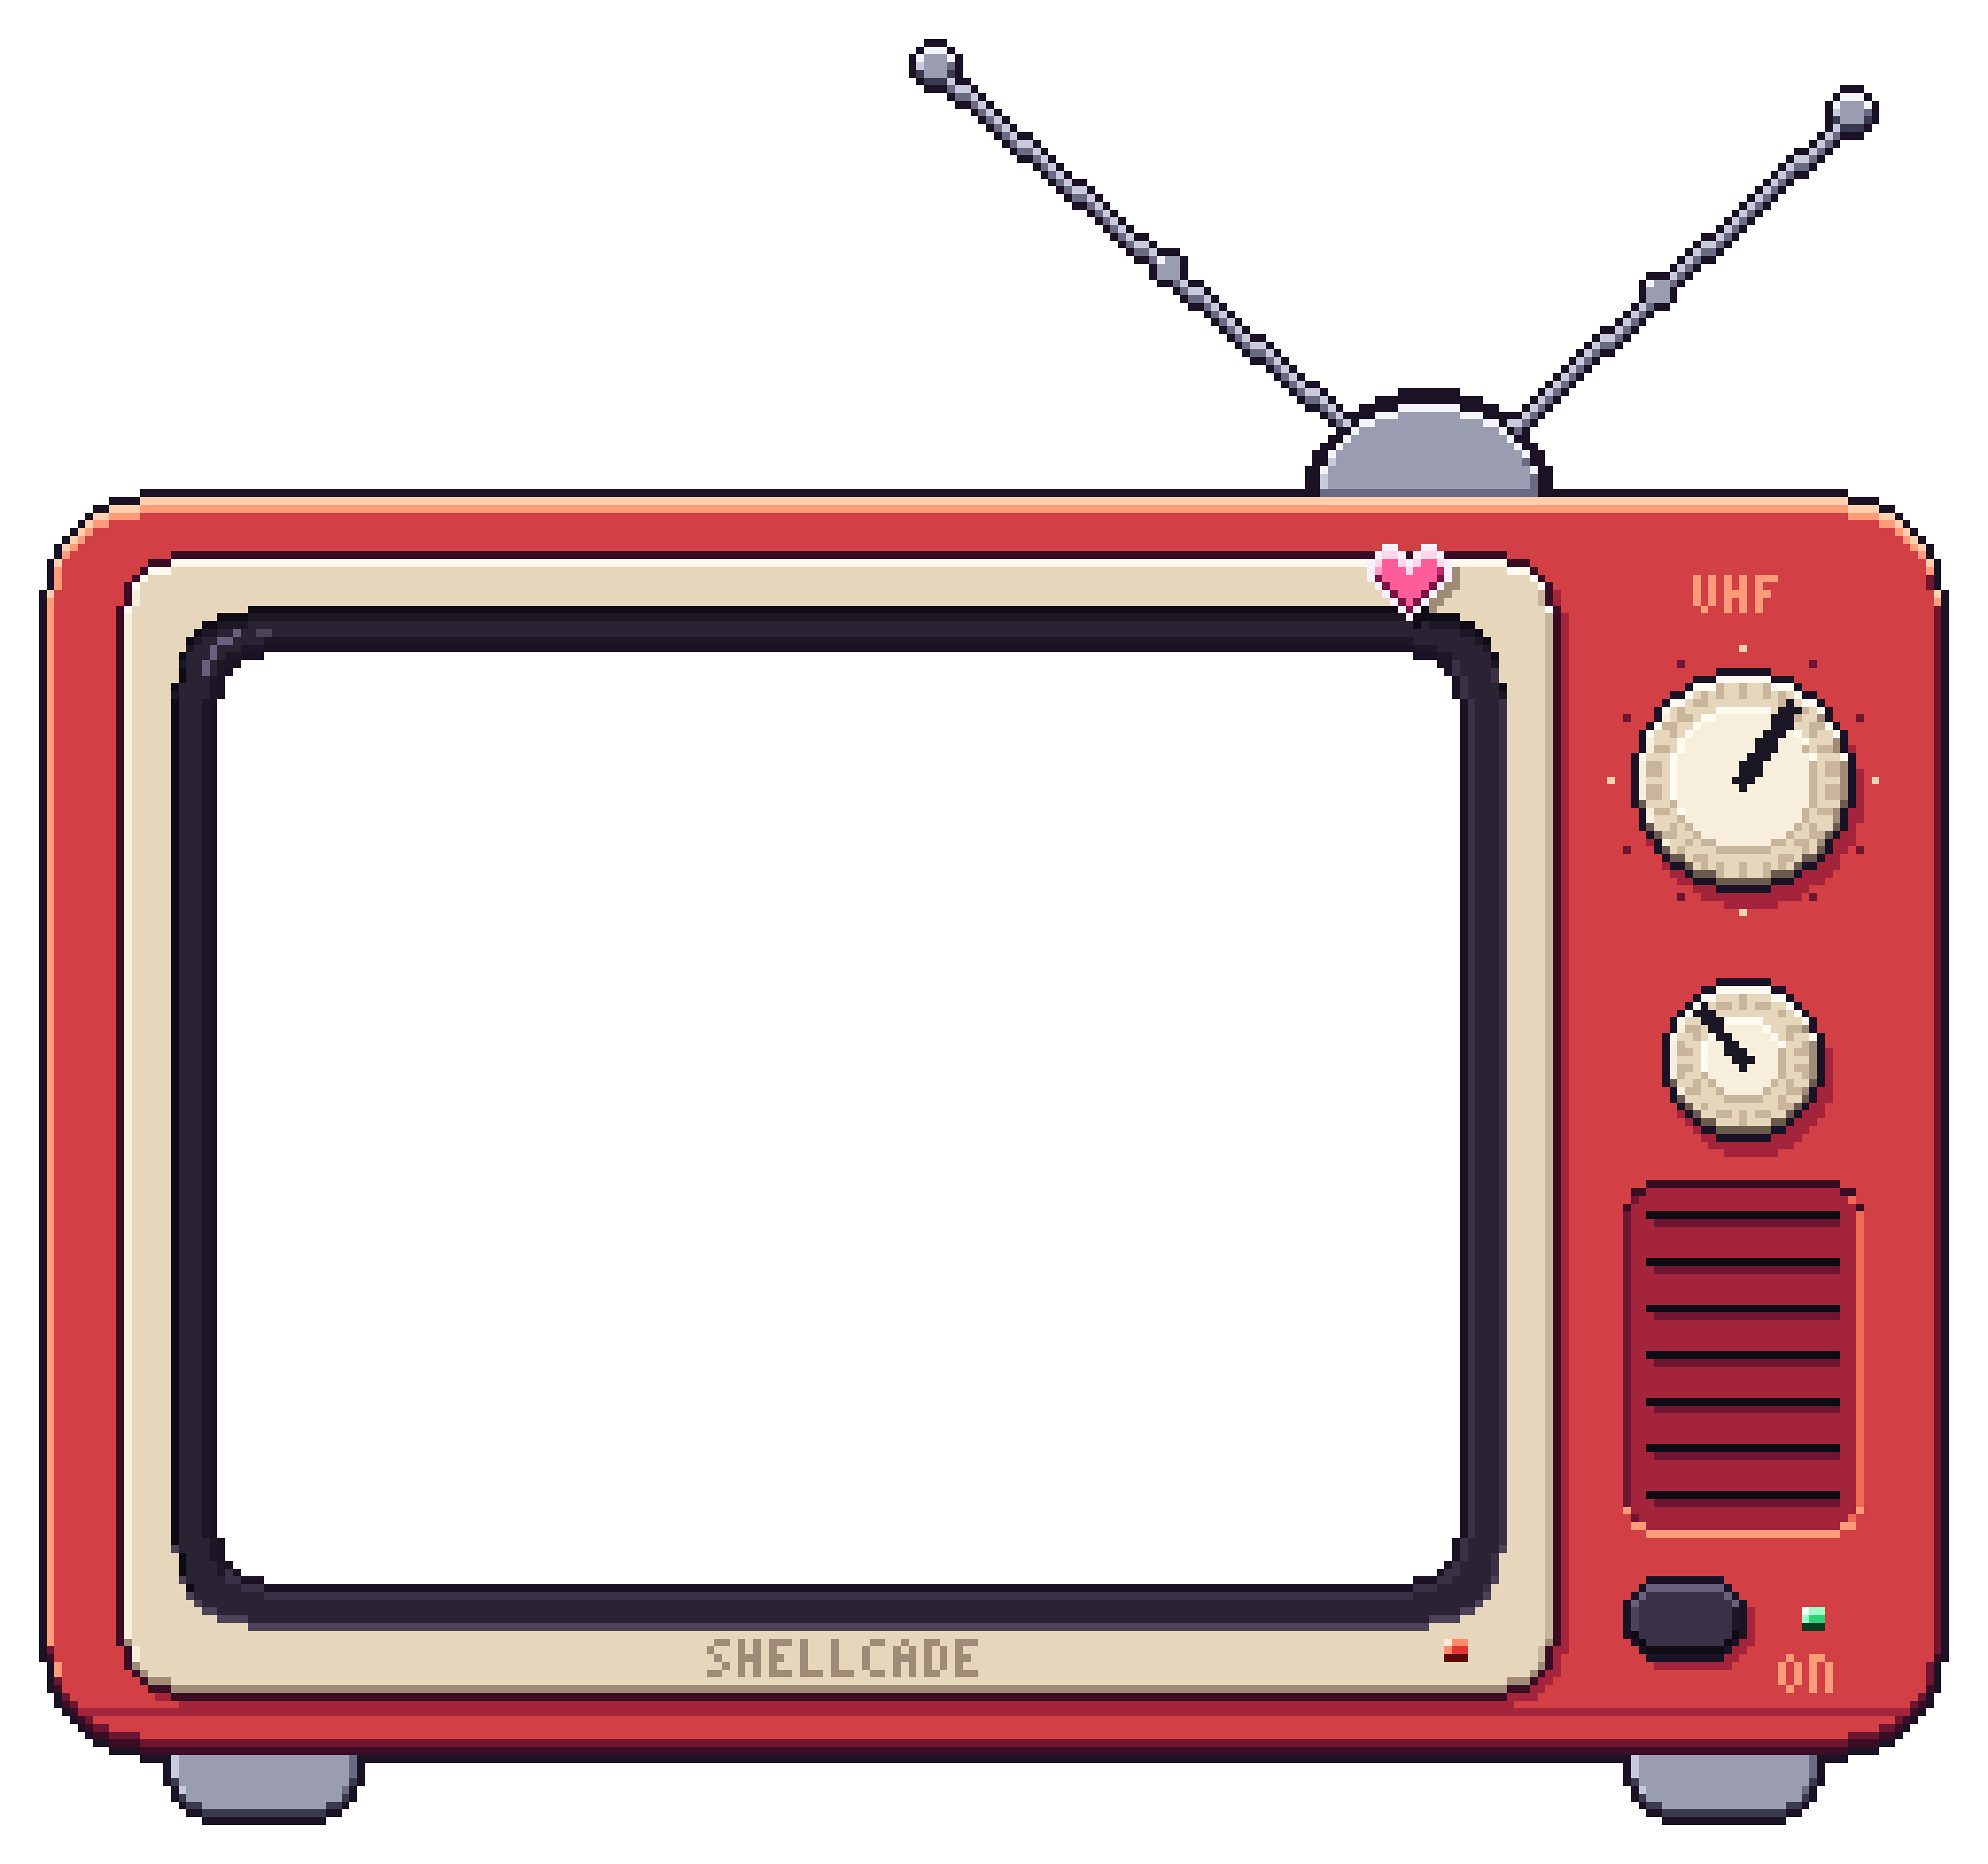
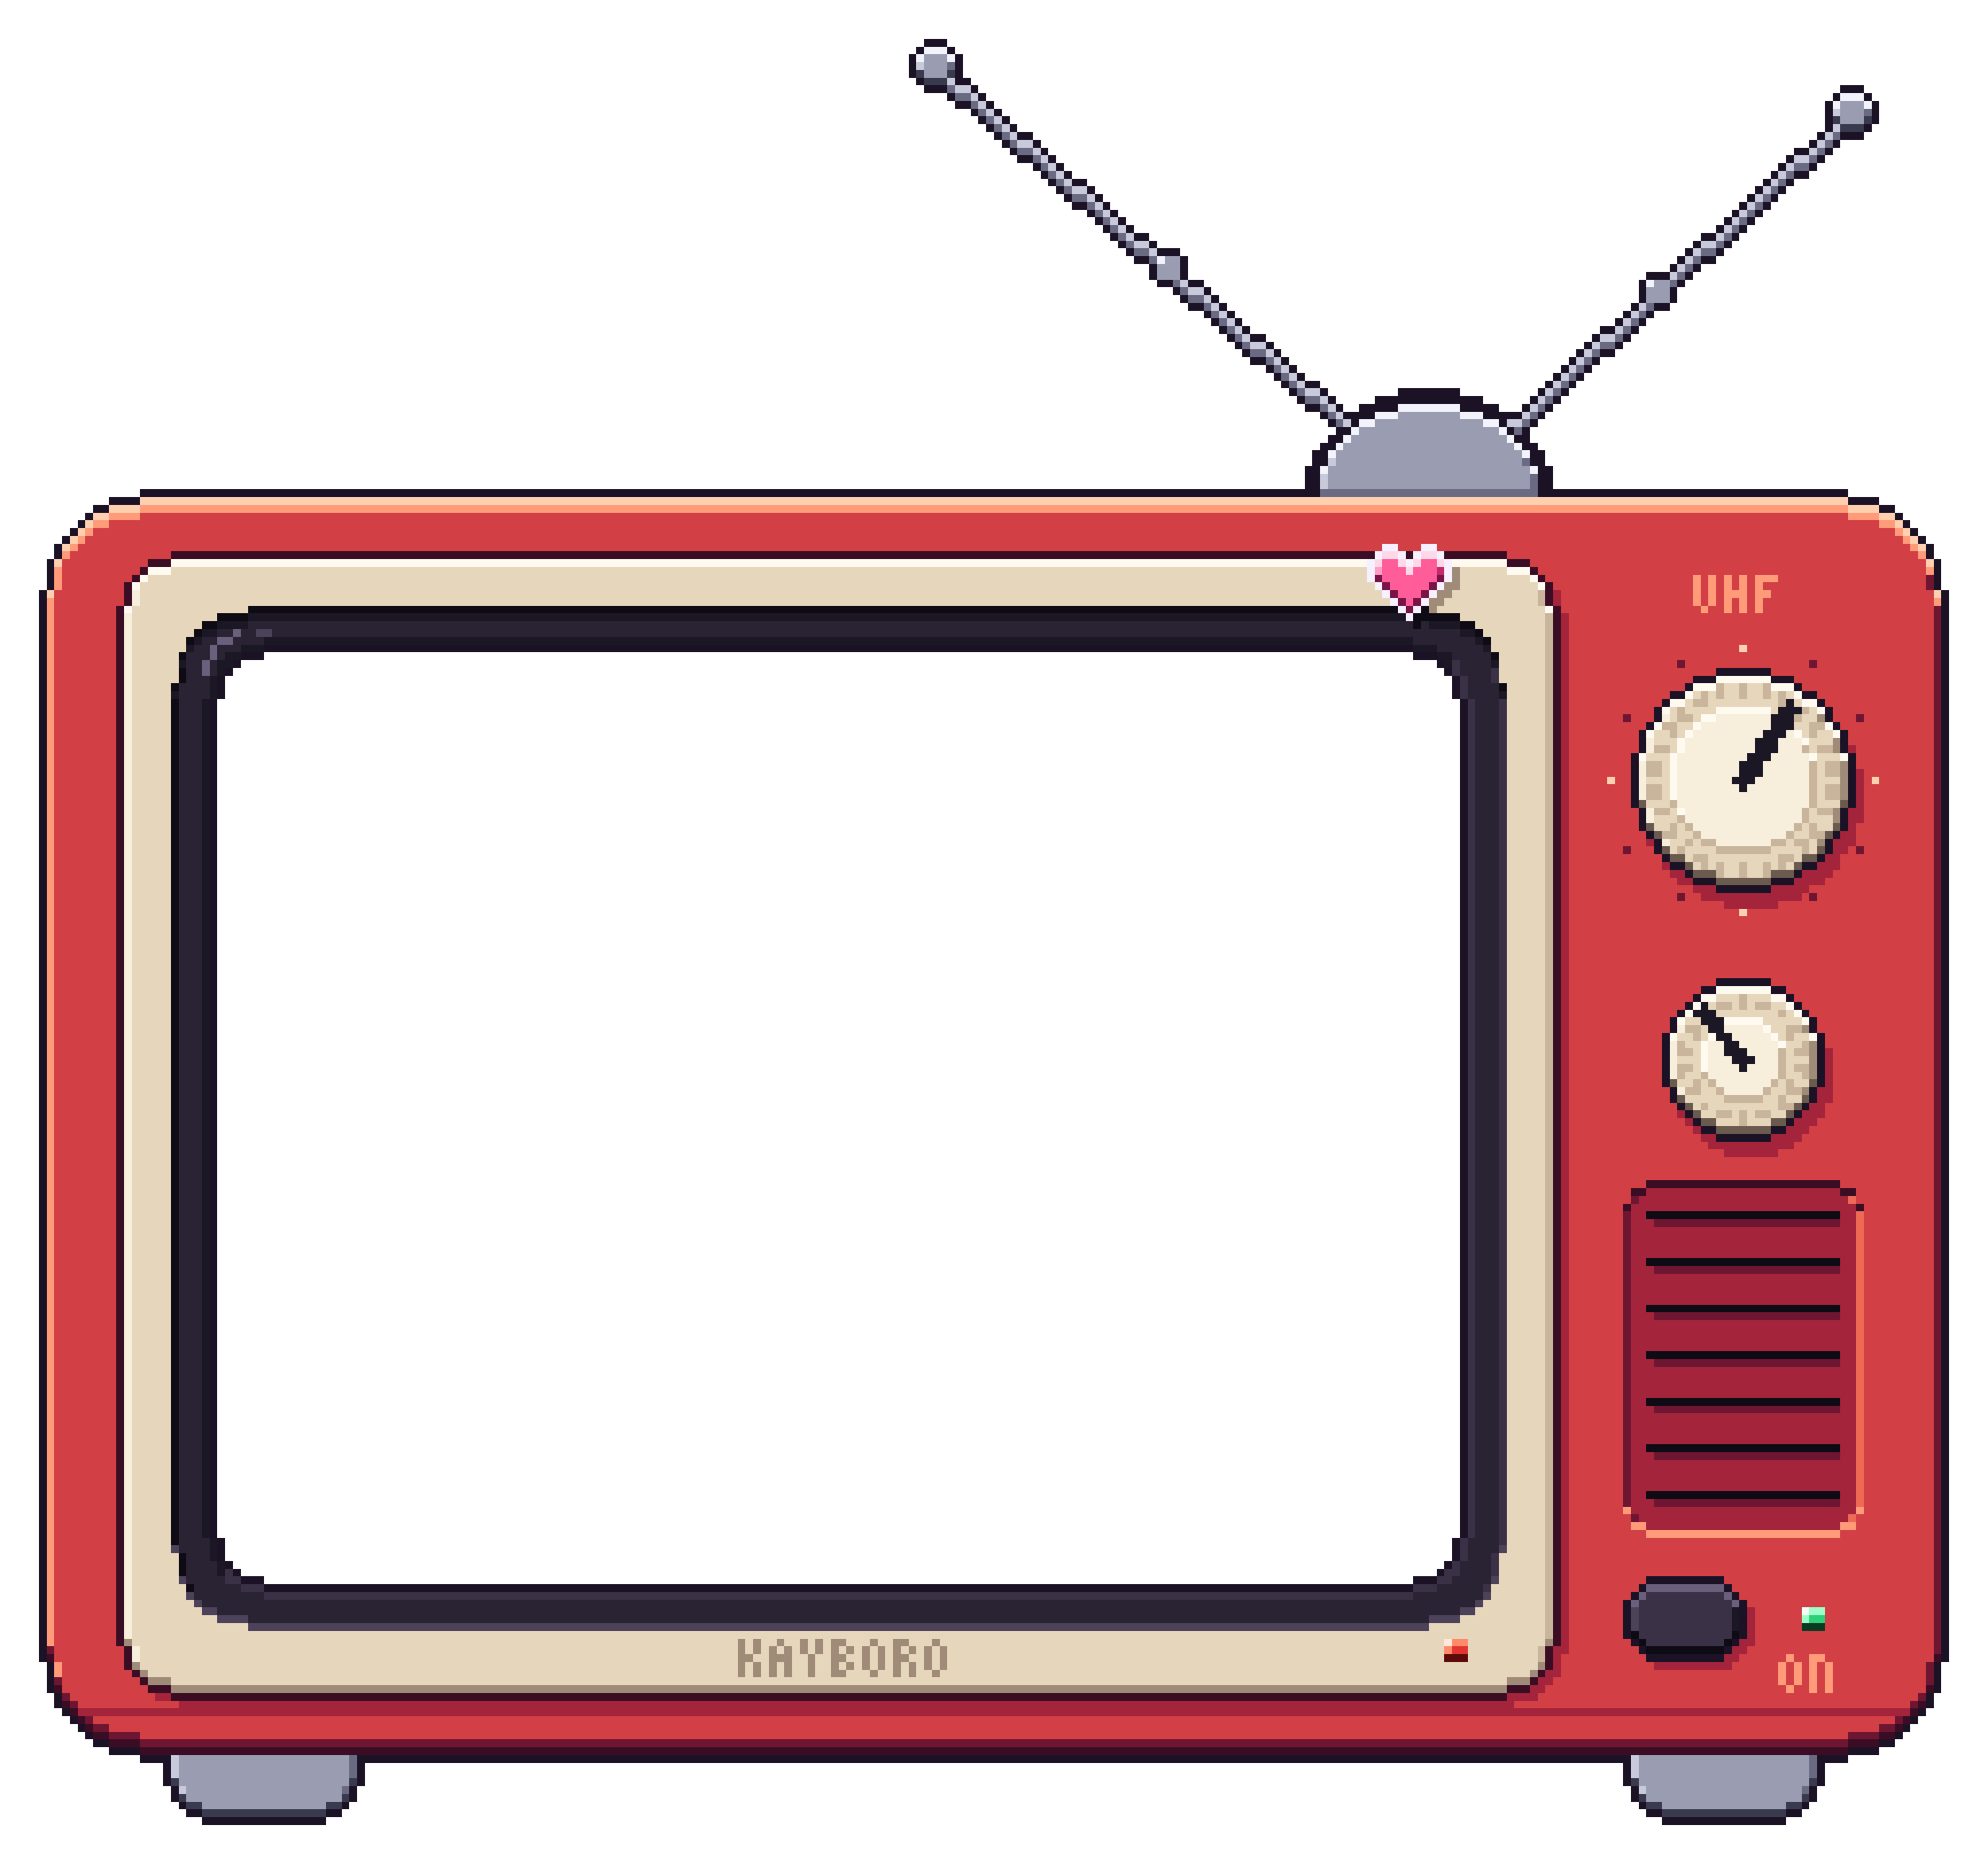
<svg xmlns="http://www.w3.org/2000/svg" viewBox="0 0 256 240" width="256" height="240" shape-rendering="crispEdges">
  <path fill="#0b3a22" d="M232 209h3v1h-3z" />
  <path fill="#0e0b14" d="M32 78h148v1h-148zM183 78h1v2h-1zM28 79h4v1h-4zM182 79h1v2h-1zM184 79h4v1h-4zM26 80h2v1h-2zM188 80h2v1h-2zM25 81h1v1h-1zM190 81h1v1h-1zM24 82h1v1h-1zM191 82h1v1h-1zM23 84h1v1h-1zM192 84h1v1h-1zM23 86h1v2h-1zM22 88h1v1h-1zM193 88h1v1h-1zM22 90h1v109h-1zM212 156h25v1h-25zM212 162h25v1h-25zM212 168h25v1h-25zM212 174h25v1h-25zM212 180h25v1h-25zM212 186h25v1h-25zM212 192h25v1h-25zM23 200h1v3h-1zM24 204h1v1h-1zM210 210h1v1h-1zM223 210h1v1h-1zM211 211h1v1h-1zM222 211h1v1h-1zM212 212h10v1h-10z" />
  <path fill="#1b1226" d="M119 5h3v1h-3zM118 6h1v1h-1zM122 6h1v1h-1zM117 7h1v3h-1zM123 7h1v4h-1zM118 10h1v1h-1zM124 10h1v1h-1zM119 11h3v1h-3zM125 11h1v1h-1zM237 11h3v1h-3zM122 12h1v1h-1zM126 12h1v1h-1zM236 12h1v1h-1zM240 12h1v1h-1zM123 13h2v1h-2zM127 13h1v1h-1zM235 13h1v4h-1zM241 13h1v3h-1zM125 14h1v1h-1zM128 14h1v1h-1zM126 15h1v1h-1zM129 15h1v1h-1zM127 16h1v1h-1zM130 16h1v1h-1zM240 16h1v1h-1zM128 17h1v1h-1zM131 17h2v1h-2zM234 17h1v1h-1zM237 17h3v1h-3zM129 18h1v1h-1zM133 18h1v1h-1zM233 18h1v1h-1zM236 18h1v1h-1zM130 19h1v1h-1zM134 19h1v1h-1zM231 19h2v1h-2zM235 19h1v1h-1zM131 20h2v1h-2zM135 20h1v1h-1zM230 20h1v1h-1zM234 20h1v1h-1zM133 21h1v1h-1zM136 21h1v1h-1zM229 21h1v1h-1zM233 21h1v1h-1zM134 22h1v1h-1zM137 22h1v1h-1zM228 22h1v1h-1zM231 22h2v1h-2zM135 23h1v1h-1zM138 23h2v1h-2zM227 23h1v1h-1zM230 23h1v1h-1zM136 24h1v1h-1zM140 24h1v1h-1zM226 24h1v1h-1zM229 24h1v1h-1zM137 25h1v1h-1zM141 25h1v1h-1zM225 25h1v1h-1zM228 25h1v1h-1zM138 26h2v1h-2zM142 26h1v1h-1zM224 26h1v1h-1zM227 26h1v1h-1zM140 27h1v1h-1zM143 27h1v1h-1zM223 27h1v1h-1zM226 27h1v1h-1zM141 28h1v1h-1zM144 28h1v1h-1zM222 28h1v1h-1zM225 28h1v1h-1zM142 29h1v1h-1zM145 29h1v1h-1zM221 29h1v1h-1zM224 29h1v1h-1zM143 30h1v1h-1zM146 30h2v1h-2zM219 30h2v1h-2zM223 30h1v1h-1zM144 31h1v1h-1zM148 31h1v1h-1zM218 31h1v1h-1zM222 31h1v1h-1zM145 32h1v1h-1zM149 32h3v1h-3zM217 32h1v1h-1zM221 32h1v1h-1zM146 33h2v1h-2zM152 33h1v3h-1zM216 33h1v1h-1zM219 33h2v1h-2zM148 34h1v2h-1zM215 34h1v1h-1zM218 34h1v1h-1zM212 35h3v1h-3zM217 35h1v1h-1zM149 36h2v1h-2zM153 36h2v1h-2zM211 36h1v3h-1zM216 36h1v1h-1zM151 37h1v1h-1zM155 37h1v1h-1zM215 37h1v2h-1zM152 38h1v1h-1zM156 38h1v1h-1zM153 39h2v1h-2zM157 39h1v1h-1zM210 39h1v1h-1zM213 39h2v1h-2zM155 40h1v1h-1zM158 40h1v1h-1zM209 40h1v1h-1zM212 40h1v1h-1zM156 41h1v1h-1zM159 41h1v1h-1zM208 41h1v1h-1zM211 41h1v1h-1zM157 42h1v1h-1zM160 42h1v1h-1zM206 42h2v1h-2zM210 42h1v1h-1zM158 43h1v1h-1zM161 43h2v1h-2zM205 43h1v1h-1zM209 43h1v1h-1zM159 44h1v1h-1zM163 44h1v1h-1zM204 44h1v1h-1zM208 44h1v1h-1zM160 45h1v1h-1zM164 45h1v1h-1zM203 45h1v1h-1zM206 45h2v1h-2zM161 46h2v1h-2zM165 46h1v1h-1zM202 46h1v1h-1zM205 46h1v1h-1zM163 47h1v1h-1zM166 47h1v1h-1zM201 47h1v1h-1zM204 47h1v1h-1zM164 48h1v1h-1zM167 48h1v1h-1zM200 48h1v1h-1zM203 48h1v1h-1zM165 49h1v1h-1zM168 49h2v1h-2zM199 49h1v1h-1zM202 49h1v1h-1zM166 50h1v1h-1zM170 50h1v1h-1zM180 50h8v2h-8zM198 50h1v1h-1zM201 50h1v1h-1zM167 51h1v1h-1zM171 51h1v1h-1zM177 51h3v2h-3zM188 51h3v2h-3zM197 51h1v1h-1zM200 51h1v1h-1zM168 52h2v1h-2zM172 52h1v1h-1zM175 52h2v2h-2zM191 52h2v2h-2zM196 52h1v1h-1zM199 52h1v1h-1zM170 53h1v1h-1zM173 53h2v1h-2zM193 53h3v1h-3zM198 53h1v1h-1zM171 54h1v1h-1zM174 54h1v1h-1zM193 54h1v1h-1zM197 54h1v1h-1zM172 55h2v1h-2zM194 55h1v1h-1zM196 55h1v3h-1zM171 56h2v1h-2zM195 56h1v1h-1zM170 57h2v1h-2zM197 57h1v3h-1zM169 58h2v2h-2zM198 58h1v6h-1zM168 60h2v4h-2zM199 60h1v4h-1zM18 63h150v1h-150zM200 63h38v1h-38zM14 64h4v1h-4zM238 64h4v1h-4zM12 65h2v1h-2zM242 65h2v1h-2zM11 66h1v1h-1zM244 66h1v1h-1zM10 67h1v1h-1zM245 67h1v1h-1zM9 68h1v1h-1zM246 68h1v1h-1zM8 69h1v1h-1zM247 69h1v1h-1zM7 70h1v2h-1zM248 70h1v2h-1zM6 72h1v4h-1zM249 72h1v4h-1zM5 76h1v138h-1zM250 76h1v138h-1zM34 83h148v1h-148zM31 84h3v1h-3zM182 84h3v1h-3zM30 85h1v1h-1zM185 85h1v1h-1zM29 86h1v1h-1zM186 86h1v1h-1zM221 86h7v1h-7zM28 87h1v3h-1zM187 87h1v3h-1zM218 87h3v1h-3zM228 87h3v1h-3zM217 88h1v1h-1zM231 88h1v1h-1zM215 89h2v1h-2zM232 89h2v1h-2zM27 90h1v108h-1zM188 90h1v108h-1zM214 90h1v1h-1zM234 90h1v1h-1zM213 91h1v2h-1zM235 91h1v2h-1zM212 93h1v1h-1zM236 93h1v1h-1zM211 94h1v3h-1zM237 94h1v3h-1zM210 97h1v7h-1zM238 97h1v7h-1zM211 104h1v3h-1zM237 104h1v3h-1zM212 107h1v1h-1zM236 107h1v1h-1zM213 108h1v2h-1zM235 108h1v2h-1zM214 110h1v1h-1zM234 110h1v1h-1zM215 111h2v1h-2zM232 111h2v1h-2zM217 112h1v1h-1zM231 112h1v1h-1zM218 113h3v1h-3zM228 113h3v1h-3zM221 114h7v1h-7zM221 126h7v1h-7zM219 127h2v1h-2zM228 127h2v1h-2zM218 128h1v1h-1zM230 128h1v1h-1zM217 129h1v1h-1zM231 129h1v1h-1zM216 130h1v1h-1zM232 130h1v1h-1zM215 131h1v2h-1zM233 131h1v2h-1zM214 133h1v7h-1zM234 133h1v7h-1zM215 140h1v2h-1zM233 140h1v2h-1zM216 142h1v1h-1zM232 142h1v1h-1zM217 143h1v1h-1zM231 143h1v1h-1zM218 144h1v1h-1zM230 144h1v1h-1zM219 145h2v1h-2zM228 145h2v1h-2zM221 146h7v1h-7zM28 198h1v3h-1zM187 198h1v3h-1zM29 201h1v1h-1zM186 201h1v1h-1zM30 202h1v1h-1zM185 202h1v1h-1zM31 203h3v1h-3zM182 203h3v1h-3zM212 203h10v1h-10zM34 204h148v1h-148zM211 204h1v1h-1zM222 204h1v1h-1zM210 205h1v1h-1zM223 205h1v1h-1zM209 206h1v5h-1zM224 206h1v5h-1zM210 211h1v1h-1zM223 211h1v1h-1zM211 212h1v1h-1zM222 212h1v1h-1zM212 213h10v1h-10zM6 214h1v4h-1zM249 214h1v4h-1zM7 218h1v2h-1zM248 218h1v2h-1zM8 220h1v1h-1zM247 220h1v1h-1zM9 221h1v1h-1zM246 221h1v1h-1zM10 222h1v1h-1zM245 222h1v1h-1zM11 223h1v1h-1zM244 223h1v1h-1zM12 224h2v1h-2zM242 224h2v1h-2zM14 225h4v1h-4zM238 225h4v1h-4zM18 226h4v1h-4zM46 226h164v1h-164zM234 226h4v1h-4zM21 227h1v3h-1zM46 227h1v3h-1zM209 227h1v3h-1zM234 227h1v3h-1zM22 230h1v2h-1zM45 230h1v2h-1zM210 230h1v2h-1zM233 230h1v2h-1zM23 232h1v1h-1zM44 232h1v1h-1zM211 232h1v1h-1zM232 232h1v1h-1zM24 233h2v1h-2zM42 233h2v1h-2zM212 233h2v1h-2zM230 233h2v1h-2zM26 234h16v1h-16zM214 234h16v1h-16z" />
  <path fill="#1c1724" d="M32 79h149v1h-149zM28 80h4v1h-4zM184 80h4v1h-4zM26 81h2v1h-2zM188 81h2v1h-2zM25 82h1v1h-1zM34 82h148v1h-148zM190 82h1v1h-1zM24 83h1v1h-1zM31 83h3v1h-3zM182 83h3v1h-3zM191 83h1v1h-1zM29 84h2v1h-2zM185 84h2v1h-2zM23 85h1v1h-1zM28 85h2v1h-2zM186 85h1v1h-1zM192 85h1v1h-1zM28 86h1v1h-1zM27 87h1v3h-1zM22 89h1v1h-1zM193 89h1v1h-1zM26 90h1v108h-1zM230 90h1v4h-1zM229 91h1v4h-1zM231 91h1v1h-1zM228 92h1v5h-1zM227 94h1v4h-1zM226 95h1v5h-1zM225 97h1v4h-1zM224 98h1v4h-1zM223 100h1v1h-1zM219 129h1v3h-1zM218 130h1v1h-1zM220 130h1v3h-1zM221 131h1v3h-1zM222 133h1v3h-1zM223 134h1v3h-1zM224 135h1v3h-1zM225 136h1v1h-1zM27 198h1v3h-1zM28 201h1v2h-1zM223 207h1v3h-1z" />
  <path fill="#2a2334" d="M32 80h150v1h-150zM183 80h1v3h-1zM28 81h2v1h-2zM31 81h2v2h-2zM35 81h148v1h-148zM184 81h4v2h-4zM26 82h2v1h-2zM30 82h1v2h-1zM33 82h1v1h-1zM182 82h1v1h-1zM188 82h2v5h-2zM25 83h2v2h-2zM28 83h2v1h-2zM185 83h3v1h-3zM190 83h1v123h-1zM24 84h1v120h-1zM28 84h1v1h-1zM187 84h1v1h-1zM191 84h1v120h-1zM25 85h1v121h-1zM27 85h1v2h-1zM26 87h1v3h-1zM189 87h1v3h-1zM23 88h1v112h-1zM192 88h1v112h-1zM26 198h1v9h-1zM189 198h1v9h-1zM27 201h1v6h-1zM188 201h1v6h-1zM28 203h1v5h-1zM187 203h1v5h-1zM29 204h2v4h-2zM185 204h2v4h-2zM31 205h3v3h-3zM182 205h3v3h-3zM34 206h148v3h-148zM32 208h2v1h-2zM182 208h2v1h-2z" />
  <path fill="#2fd07a" d="M233 208h2v1h-2z" />
  <path fill="#3a3146" d="M187 85h1v2h-1zM192 86h1v2h-1zM188 87h1v3h-1zM189 90h1v108h-1zM193 90h1v109h-1zM188 198h1v3h-1zM192 200h1v3h-1zM187 201h1v2h-1zM29 202h1v2h-1zM186 202h1v2h-1zM30 203h1v1h-1zM185 203h1v1h-1zM31 204h3v1h-3zM182 204h3v1h-3zM191 204h1v1h-1zM34 205h148v1h-148zM212 205h10v7h-10zM211 206h1v5h-1zM222 206h1v5h-1z" />
  <path fill="#3a3a4e" d="M118 9h1v1h-1zM122 9h1v1h-1zM119 10h3v1h-3zM236 15h1v1h-1zM240 15h1v1h-1zM237 16h3v1h-3zM22 229h1v1h-1zM45 229h1v1h-1zM210 229h1v1h-1zM233 229h1v1h-1zM23 231h1v1h-1zM44 231h1v1h-1zM211 231h1v1h-1zM232 231h1v1h-1zM24 232h2v1h-2zM42 232h2v1h-2zM212 232h2v1h-2zM230 232h2v1h-2zM26 233h16v1h-16zM214 233h16v1h-16z" />
  <path fill="#3b0d24" d="M22 71h155v1h-155zM181 71h1v1h-1zM186 71h8v1h-8zM19 72h3v1h-3zM194 72h3v1h-3zM18 73h1v1h-1zM197 73h1v1h-1zM17 74h1v1h-1zM198 74h1v1h-1zM16 75h1v3h-1zM199 75h1v3h-1zM15 78h1v134h-1zM200 78h1v134h-1zM212 152h25v1h-25zM210 153h2v1h-2zM237 153h2v1h-2zM209 155h1v1h-1zM239 155h1v1h-1zM16 212h1v3h-1zM199 212h1v3h-1zM6 213h1v1h-1zM249 213h1v1h-1zM17 215h1v1h-1zM198 215h1v1h-1zM18 216h1v1h-1zM197 216h1v1h-1zM7 217h1v1h-1zM19 217h3v1h-3zM194 217h3v1h-3zM248 217h1v1h-1zM22 218h172v1h-172zM8 219h1v1h-1zM247 219h1v1h-1zM9 220h1v1h-1zM246 220h1v1h-1zM10 221h1v1h-1zM245 221h1v1h-1zM11 222h1v1h-1zM244 222h1v1h-1zM12 223h2v1h-2zM242 223h2v1h-2zM14 224h4v1h-4zM238 224h4v1h-4zM18 225h220v1h-220z" />
  <path fill="#4c4259" d="M33 81h2v1h-2zM22 199h1v1h-1zM193 199h1v1h-1zM23 203h1v1h-1zM192 203h1v1h-1zM24 205h1v1h-1zM191 205h1v1h-1zM25 206h1v1h-1zM190 206h1v1h-1zM26 207h2v1h-2zM188 207h2v1h-2zM210 207h1v3h-1zM28 208h4v1h-4zM184 208h4v1h-4zM32 209h152v1h-152z" />
  <path fill="#5c0a0a" d="M186 213h3v1h-3z" />
  <path fill="#6a5f7c" d="M30 81h1v1h-1zM28 82h2v1h-2zM27 83h1v2h-1zM26 85h1v2h-1zM212 204h10v1h-10zM211 205h1v1h-1zM222 205h1v1h-1zM210 206h1v1h-1zM223 206h1v1h-1z" />
  <path fill="#6a6b82" d="M122 8h1v1h-1zM122 11h1v1h-1zM123 12h2v1h-2zM125 13h1v1h-1zM126 14h1v1h-1zM240 14h1v1h-1zM127 15h1v1h-1zM128 16h1v1h-1zM129 17h1v1h-1zM236 17h1v1h-1zM130 18h1v1h-1zM235 18h1v1h-1zM131 19h2v1h-2zM234 19h1v1h-1zM133 20h1v1h-1zM233 20h1v1h-1zM134 21h1v1h-1zM231 21h2v1h-2zM135 22h1v1h-1zM230 22h1v1h-1zM136 23h1v1h-1zM229 23h1v1h-1zM137 24h1v1h-1zM228 24h1v1h-1zM138 25h2v1h-2zM227 25h1v1h-1zM140 26h1v1h-1zM226 26h1v1h-1zM141 27h1v1h-1zM225 27h1v1h-1zM142 28h1v1h-1zM224 28h1v1h-1zM143 29h1v1h-1zM223 29h1v1h-1zM144 30h1v1h-1zM222 30h1v1h-1zM145 31h1v1h-1zM221 31h1v1h-1zM146 32h2v1h-2zM219 32h2v1h-2zM148 33h1v1h-1zM218 33h1v1h-1zM217 34h1v1h-1zM216 35h1v1h-1zM151 36h1v1h-1zM215 36h1v1h-1zM152 37h1v1h-1zM153 38h2v1h-2zM155 39h1v1h-1zM212 39h1v1h-1zM156 40h1v1h-1zM211 40h1v1h-1zM157 41h1v1h-1zM210 41h1v1h-1zM158 42h1v1h-1zM209 42h1v1h-1zM159 43h1v1h-1zM208 43h1v1h-1zM160 44h1v1h-1zM206 44h2v1h-2zM161 45h2v1h-2zM205 45h1v1h-1zM163 46h1v1h-1zM204 46h1v1h-1zM164 47h1v1h-1zM203 47h1v1h-1zM165 48h1v1h-1zM202 48h1v1h-1zM166 49h1v1h-1zM201 49h1v1h-1zM167 50h1v1h-1zM200 50h1v1h-1zM168 51h2v1h-2zM199 51h1v1h-1zM170 52h1v1h-1zM198 52h1v1h-1zM171 53h1v1h-1zM197 53h1v1h-1zM172 54h1v1h-1zM196 54h1v1h-1zM195 55h1v1h-1zM196 59h1v1h-1zM197 61h1v3h-1zM170 63h27v1h-27zM45 226h1v3h-1zM233 226h1v3h-1zM44 230h1v1h-1zM232 230h1v1h-1z" />
  <path fill="#6b5a4e" d="M211 103h1v1h-1zM237 103h1v1h-1zM212 106h1v1h-1zM236 106h1v1h-1zM213 107h1v1h-1zM235 107h1v1h-1zM214 109h1v1h-1zM234 109h1v1h-1zM215 110h2v1h-2zM232 110h2v1h-2zM217 111h1v1h-1zM231 111h1v1h-1zM218 112h3v1h-3zM228 112h3v1h-3zM221 113h7v1h-7zM215 139h1v1h-1zM233 139h1v1h-1zM216 141h1v1h-1zM232 141h1v1h-1zM217 142h1v1h-1zM231 142h1v1h-1zM218 143h1v1h-1zM230 143h1v1h-1zM219 144h2v1h-2zM228 144h2v1h-2zM221 145h7v1h-7z" />
  <path fill="#6e1631" d="M248 74h1v2h-1zM249 78h1v135h-1zM216 85h1v1h-1zM233 85h1v1h-1zM209 92h1v1h-1zM239 92h1v1h-1zM209 109h1v1h-1zM239 109h1v1h-1zM216 115h1v1h-1zM233 115h1v1h-1zM210 154h1v1h-1zM209 156h1v38h-1zM213 157h24v1h-24zM213 163h24v1h-24zM213 169h24v1h-24zM213 175h24v1h-24zM213 181h24v1h-24zM213 187h24v1h-24zM213 193h24v1h-24zM210 195h1v1h-1zM6 212h1v1h-1zM248 214h1v3h-1zM7 216h1v1h-1zM8 218h1v1h-1zM247 218h1v1h-1zM9 219h1v1h-1zM246 219h1v1h-1zM11 221h1v1h-1zM244 221h1v1h-1zM12 222h2v1h-2zM242 222h2v1h-2zM14 223h4v1h-4zM238 223h4v1h-4zM18 224h220v1h-220z" />
  <path fill="#7a1446" d="M177 74h1v1h-1zM185 74h1v1h-1zM178 75h1v1h-1zM184 75h1v1h-1zM179 76h1v1h-1zM183 76h1v1h-1zM180 77h1v1h-1zM182 77h1v1h-1zM181 78h1v1h-1z" />
  <path fill="#9a9cb2" d="M119 7h3v3h-3zM237 13h3v3h-3zM150 33h2v3h-2zM149 34h1v2h-1zM213 36h2v3h-2zM212 37h1v2h-1zM180 53h8v10h-8zM177 54h3v9h-3zM188 54h3v9h-3zM175 55h2v8h-2zM191 55h2v8h-2zM174 56h1v7h-1zM193 56h1v7h-1zM173 57h1v6h-1zM194 57h1v6h-1zM172 58h1v5h-1zM195 58h1v5h-1zM171 60h1v3h-1zM196 60h1v3h-1zM23 226h22v4h-22zM211 226h22v4h-22zM24 230h20v2h-20zM212 230h20v2h-20zM26 232h16v1h-16zM214 232h16v1h-16z" />
  <path fill="#9dffc8" d="M233 207h2v1h-2zM232 208h1v1h-1z" />
-   <path fill="#a08b78" d="M187 73h1v3h-1zM186 75h1v2h-1zM185 76h1v2h-1zM184 77h1v2h-1zM234 92h1v1h-1zM236 95h1v2h-1zM237 98h1v5h-1zM236 104h1v2h-1zM234 108h1v1h-1zM232 132h1v1h-1zM233 134h1v5h-1zM232 140h1v1h-1zM16 211h1v1h-1zM92 211h2v1h-2zM95 211h1v5h-1zM97 211h1v5h-1zM99 211h3v1h-3zM103 211h1v5h-1zM107 211h1v5h-1zM112 211h2v1h-2zM116 211h1v1h-1zM119 211h2v1h-2zM123 211h3v1h-3zM199 211h1v1h-1zM91 212h1v1h-1zM99 212h1v4h-1zM111 212h1v3h-1zM115 212h1v4h-1zM117 212h1v4h-1zM119 212h1v4h-1zM121 212h1v3h-1zM123 212h1v4h-1zM92 213h1v1h-1zM96 213h1v1h-1zM100 213h1v1h-1zM116 213h1v1h-1zM124 213h1v1h-1zM17 214h1v1h-1zM93 214h1v1h-1zM198 214h1v1h-1zM18 215h1v1h-1zM91 215h2v1h-2zM100 215h2v1h-2zM104 215h2v1h-2zM108 215h2v1h-2zM112 215h2v1h-2zM120 215h1v1h-1zM124 215h2v1h-2zM197 215h1v1h-1zM19 216h3v1h-3zM194 216h3v1h-3zM22 217h172v1h-172z" />
+   <path fill="#a08b78" d="M187 73h1v3h-1zM186 75h1v2h-1zM185 76h1v2h-1zM184 77h1v2h-1zM234 92h1v1h-1zM236 95h1v2h-1zM237 98h1v5h-1zM236 104h1v2h-1zM234 108h1v1h-1zM232 132h1v1h-1zM233 134h1v5h-1zM232 140h1v1h-1zM16 211h1v1h-1zM95 211h1v5h-1zM97 211h1v2h-1zM100 211h1v1h-1zM103 211h1v2h-1zM105 211h1v2h-1zM107 211h2v1h-2zM112 211h1v1h-1zM115 211h2v1h-2zM120 211h1v1h-1zM199 211h1v1h-1zM99 212h1v4h-1zM101 212h1v4h-1zM107 212h1v4h-1zM109 212h1v1h-1zM111 212h1v3h-1zM113 212h1v3h-1zM115 212h1v4h-1zM117 212h1v1h-1zM119 212h1v3h-1zM121 212h1v3h-1zM96 213h1v1h-1zM100 213h1v1h-1zM104 213h1v3h-1zM108 213h1v1h-1zM116 213h1v1h-1zM17 214h1v1h-1zM97 214h1v2h-1zM109 214h1v1h-1zM117 214h1v2h-1zM198 214h1v1h-1zM18 215h1v1h-1zM108 215h1v1h-1zM112 215h1v1h-1zM120 215h1v1h-1zM197 215h1v1h-1zM19 216h3v1h-3zM194 216h3v1h-3zM22 217h172v1h-172z" />
  <path fill="#a3243b" d="M200 76h1v2h-1zM201 79h1v134h-1zM238 96h1v1h-1zM239 99h1v7h-1zM238 104h1v5h-1zM237 107h1v3h-1zM212 108h1v1h-1zM236 108h1v4h-1zM235 110h1v3h-1zM214 111h1v1h-1zM234 111h1v3h-1zM215 112h2v1h-2zM232 112h2v2h-2zM216 113h2v1h-2zM231 113h1v3h-1zM218 114h3v1h-3zM228 114h3v2h-3zM232 114h1v1h-1zM219 115h9v1h-9zM222 116h7v1h-7zM235 135h1v7h-1zM234 140h1v4h-1zM233 142h1v3h-1zM216 143h1v1h-1zM232 143h1v3h-1zM217 144h1v1h-1zM231 144h1v3h-1zM218 145h1v1h-1zM230 145h1v3h-1zM219 146h2v1h-2zM228 146h2v2h-2zM220 147h8v1h-8zM222 148h7v1h-7zM212 153h25v3h-25zM211 154h1v42h-1zM237 154h1v42h-1zM210 155h1v40h-1zM238 155h1v40h-1zM212 157h1v5h-1zM213 158h24v4h-24zM212 163h1v5h-1zM213 164h24v4h-24zM212 169h1v5h-1zM213 170h24v4h-24zM212 175h1v5h-1zM213 176h24v4h-24zM212 181h1v5h-1zM213 182h24v4h-24zM212 187h1v5h-1zM213 188h24v4h-24zM212 193h1v4h-1zM213 194h24v3h-24zM225 207h1v5h-1zM224 211h1v2h-1zM200 212h1v4h-1zM223 212h1v2h-1zM222 213h1v2h-1zM213 214h9v1h-9zM199 215h1v2h-1zM198 216h1v2h-1zM197 217h1v2h-1zM20 218h2v1h-2zM194 218h3v1h-3zM23 219h172v2h-172zM10 220h13v1h-13zM195 220h51v1h-51z" />
  <path fill="#c22a6b" d="M185 73h1v1h-1z" />
  <path fill="#c8cadb" d="M118 8h1v1h-1zM122 10h1v1h-1zM123 11h2v1h-2zM125 12h1v1h-1zM126 13h1v1h-1zM127 14h1v1h-1zM236 14h1v1h-1zM128 15h1v1h-1zM129 16h1v1h-1zM236 16h1v1h-1zM130 17h1v1h-1zM235 17h1v1h-1zM131 18h2v1h-2zM234 18h1v1h-1zM133 19h1v1h-1zM233 19h1v1h-1zM134 20h1v1h-1zM231 20h2v1h-2zM135 21h1v1h-1zM230 21h1v1h-1zM136 22h1v1h-1zM229 22h1v1h-1zM137 23h1v1h-1zM228 23h1v1h-1zM138 24h2v1h-2zM227 24h1v1h-1zM140 25h1v1h-1zM226 25h1v1h-1zM141 26h1v1h-1zM225 26h1v1h-1zM142 27h1v1h-1zM224 27h1v1h-1zM143 28h1v1h-1zM223 28h1v1h-1zM144 29h1v1h-1zM222 29h1v1h-1zM145 30h1v1h-1zM221 30h1v1h-1zM146 31h2v1h-2zM219 31h2v1h-2zM148 32h1v1h-1zM218 32h1v1h-1zM217 33h1v1h-1zM216 34h1v1h-1zM215 35h1v1h-1zM152 36h1v1h-1zM153 37h2v1h-2zM155 38h1v1h-1zM156 39h1v1h-1zM211 39h1v1h-1zM157 40h1v1h-1zM210 40h1v1h-1zM158 41h1v1h-1zM209 41h1v1h-1zM159 42h1v1h-1zM208 42h1v1h-1zM160 43h1v1h-1zM206 43h2v1h-2zM161 44h2v1h-2zM205 44h1v1h-1zM163 45h1v1h-1zM204 45h1v1h-1zM164 46h1v1h-1zM203 46h1v1h-1zM165 47h1v1h-1zM202 47h1v1h-1zM166 48h1v1h-1zM201 48h1v1h-1zM167 49h1v1h-1zM200 49h1v1h-1zM168 50h2v1h-2zM199 50h1v1h-1zM170 51h1v1h-1zM198 51h1v1h-1zM171 52h1v1h-1zM197 52h1v1h-1zM172 53h1v1h-1zM196 53h1v1h-1zM173 54h1v1h-1zM194 54h2v1h-2zM171 59h1v1h-1zM170 61h1v2h-1zM22 226h1v3h-1zM210 226h1v3h-1zM23 230h1v1h-1zM211 230h1v1h-1z" />
  <path fill="#c9b59c" d="M198 76h1v2h-1zM199 79h1v132h-1zM221 88h1v2h-1zM224 88h1v2h-1zM227 88h1v2h-1zM219 89h1v2h-1zM229 89h1v2h-1zM218 90h1v1h-1zM216 91h1v2h-1zM232 91h1v1h-1zM217 92h1v1h-1zM231 92h1v1h-1zM214 93h2v1h-2zM233 93h2v1h-2zM215 94h1v1h-1zM233 94h1v1h-1zM213 96h2v1h-2zM232 96h1v1h-1zM234 96h2v1h-2zM212 98h2v2h-2zM233 98h1v6h-1zM235 98h2v2h-2zM212 101h2v2h-2zM235 101h2v2h-2zM215 103h1v1h-1zM213 104h2v1h-2zM232 104h1v2h-1zM234 104h2v1h-2zM216 105h1v1h-1zM215 106h1v2h-1zM217 106h1v1h-1zM231 106h1v1h-1zM233 106h1v2h-1zM214 107h1v1h-1zM218 107h1v1h-1zM230 107h1v1h-1zM234 107h1v1h-1zM217 108h1v1h-1zM219 108h2v1h-2zM228 108h2v1h-2zM231 108h2v1h-2zM216 109h1v1h-1zM221 109h7v1h-7zM232 109h1v1h-1zM218 110h2v1h-2zM229 110h2v1h-2zM219 111h1v1h-1zM221 111h1v2h-1zM224 111h1v2h-1zM227 111h1v2h-1zM229 111h1v1h-1zM224 128h1v2h-1zM221 129h2v1h-2zM226 129h2v1h-2zM229 130h1v1h-1zM217 132h2v1h-2zM230 132h2v1h-2zM218 133h1v1h-1zM230 133h1v1h-1zM216 134h1v2h-1zM232 134h1v2h-1zM217 135h1v1h-1zM229 135h1v4h-1zM231 135h1v1h-1zM216 137h2v1h-2zM231 137h2v1h-2zM216 138h1v1h-1zM219 138h1v1h-1zM232 138h1v1h-1zM218 139h1v2h-1zM220 139h1v1h-1zM228 139h1v1h-1zM230 139h1v2h-1zM217 140h1v1h-1zM221 140h1v1h-1zM227 140h1v1h-1zM231 140h1v1h-1zM222 141h5v1h-5zM229 141h1v2h-1zM219 142h1v1h-1zM230 142h1v1h-1zM221 143h2v1h-2zM224 143h1v2h-1zM226 143h2v1h-2zM198 212h1v2h-1z" />
  <path fill="#d23f45" d="M18 66h220v4h-220zM14 67h4v7h-4zM238 67h4v25h-4zM12 68h2v152h-2zM242 68h2v152h-2zM11 69h1v151h-1zM244 69h1v151h-1zM10 70h1v150h-1zM18 70h160v1h-160zM180 70h3v1h-3zM185 70h53v1h-53zM245 70h1v150h-1zM9 71h1v148h-1zM18 71h4v1h-4zM194 71h44v1h-44zM246 71h1v148h-1zM8 72h1v146h-1zM18 72h1v1h-1zM197 72h41v1h-41zM247 72h1v146h-1zM198 73h40v1h-40zM14 74h3v1h-3zM199 74h19v1h-19zM219 74h1v4h-1zM221 74h1v12h-1zM223 74h1v2h-1zM225 74h1v12h-1zM229 74h9v11h-9zM14 75h2v3h-2zM200 75h18v1h-18zM227 75h2v1h-2zM7 76h1v138h-1zM201 76h17v3h-17zM228 76h1v11h-1zM248 76h1v138h-1zM223 77h1v9h-1zM227 77h1v9h-1zM14 78h1v142h-1zM218 78h1v9h-1zM220 78h1v9h-1zM202 79h16v6h-16zM219 79h1v8h-1zM222 79h1v7h-1zM224 79h1v4h-1zM226 79h1v7h-1zM224 84h1v2h-1zM202 85h14v4h-14zM217 85h1v3h-1zM229 85h4v2h-4zM234 85h4v5h-4zM216 86h1v3h-1zM233 86h1v3h-1zM231 87h2v1h-2zM232 88h1v1h-1zM202 89h13v1h-13zM202 90h12v1h-12zM235 90h3v1h-3zM202 91h11v1h-11zM236 91h2v2h-2zM202 92h7v8h-7zM210 92h3v1h-3zM238 92h1v4h-1zM240 92h2v8h-2zM209 93h3v1h-3zM237 93h1v1h-1zM239 93h1v6h-1zM209 94h2v3h-2zM209 97h1v12h-1zM202 100h5v120h-5zM208 100h1v120h-1zM240 100h1v120h-1zM207 101h1v119h-1zM241 101h1v119h-1zM210 104h1v49h-1zM239 106h1v3h-1zM211 107h1v46h-1zM212 109h1v43h-1zM238 109h1v44h-1zM209 110h1v45h-1zM213 110h1v42h-1zM237 110h1v43h-1zM239 110h1v45h-1zM214 112h1v21h-1zM236 112h1v40h-1zM215 113h1v18h-1zM235 113h1v22h-1zM216 114h2v1h-2zM233 114h2v1h-2zM217 115h2v13h-2zM232 115h1v15h-1zM234 115h1v18h-1zM216 116h1v14h-1zM219 116h3v10h-3zM229 116h3v11h-3zM233 116h1v15h-1zM222 117h2v9h-2zM225 117h4v9h-4zM224 118h1v8h-1zM219 126h2v1h-2zM228 126h1v1h-1zM230 127h2v1h-2zM217 128h1v1h-1zM231 128h1v1h-1zM214 140h1v12h-1zM215 142h1v10h-1zM235 142h1v10h-1zM216 144h1v8h-1zM234 144h1v8h-1zM217 145h1v7h-1zM233 145h1v7h-1zM218 146h1v6h-1zM232 146h1v6h-1zM219 147h1v5h-1zM231 147h1v5h-1zM220 148h2v4h-2zM229 148h2v4h-2zM222 149h7v3h-7zM209 195h1v11h-1zM239 195h1v25h-1zM210 197h2v7h-2zM237 197h2v23h-2zM212 198h25v5h-25zM222 203h15v1h-15zM210 204h1v1h-1zM223 204h14v1h-14zM224 205h13v1h-13zM225 206h12v1h-12zM226 207h6v6h-6zM235 207h2v7h-2zM232 210h3v3h-3zM209 211h1v9h-1zM15 212h1v8h-1zM210 212h1v8h-1zM225 212h1v8h-1zM201 213h1v7h-1zM211 213h1v7h-1zM224 213h1v7h-1zM226 213h4v1h-4zM231 213h2v1h-2zM212 214h1v6h-1zM223 214h1v6h-1zM226 214h3v6h-3zM230 214h1v3h-1zM232 214h1v6h-1zM234 214h1v6h-1zM236 214h1v6h-1zM16 215h1v5h-1zM213 215h10v5h-10zM17 216h1v4h-1zM200 216h1v4h-1zM18 217h1v3h-1zM199 217h1v3h-1zM229 217h1v3h-1zM231 217h1v3h-1zM19 218h1v2h-1zM198 218h1v2h-1zM230 218h1v2h-1zM233 218h1v2h-1zM235 218h1v2h-1zM20 219h3v1h-3zM195 219h3v1h-3zM12 221h232v1h-232zM14 222h228v1h-228zM18 223h220v1h-220z" />
  <path fill="#e2352f" d="M187 212h2v1h-2z" />
-   <path fill="#e6d6bc" d="M22 73h154v5h-154zM188 73h6v7h-6zM19 74h3v142h-3zM194 74h3v142h-3zM18 75h1v140h-1zM176 75h1v3h-1zM197 75h1v140h-1zM177 76h1v2h-1zM187 76h1v3h-1zM178 77h1v1h-1zM186 77h1v2h-1zM17 78h1v134h-1zM22 78h10v1h-10zM185 78h1v1h-1zM198 78h1v134h-1zM22 79h6v1h-6zM22 80h4v1h-4zM190 80h4v1h-4zM22 81h3v1h-3zM191 81h3v1h-3zM22 82h2v2h-2zM192 82h2v2h-2zM22 84h1v4h-1zM193 84h1v4h-1zM222 88h2v3h-2zM225 88h2v3h-2zM218 89h1v1h-1zM220 89h1v3h-1zM228 89h1v3h-1zM230 89h1v1h-1zM217 90h1v2h-1zM221 90h1v1h-1zM224 90h1v1h-1zM227 90h1v1h-1zM231 90h1v1h-1zM215 91h1v2h-1zM218 91h2v1h-2zM233 91h1v2h-1zM218 92h1v1h-1zM232 92h1v3h-1zM216 93h2v1h-2zM231 93h1v1h-1zM213 94h2v2h-2zM216 94h1v1h-1zM234 94h2v2h-2zM215 95h1v2h-1zM233 95h1v2h-1zM212 97h3v1h-3zM234 97h3v1h-3zM214 98h1v6h-1zM234 98h1v6h-1zM212 100h2v1h-2zM235 100h2v1h-2zM212 103h2v1h-2zM235 103h2v1h-2zM215 104h1v2h-1zM233 104h1v2h-1zM213 105h2v2h-2zM234 105h2v2h-2zM216 106h1v3h-1zM232 106h1v2h-1zM217 107h1v1h-1zM231 107h1v1h-1zM215 108h1v2h-1zM218 108h1v2h-1zM230 108h1v2h-1zM233 108h1v2h-1zM217 109h1v2h-1zM219 109h2v1h-2zM228 109h2v1h-2zM231 109h1v2h-1zM220 110h9v1h-9zM218 111h1v1h-1zM220 111h1v1h-1zM222 111h2v2h-2zM225 111h2v2h-2zM228 111h1v1h-1zM230 111h1v1h-1zM221 128h3v1h-3zM225 128h3v1h-3zM220 129h1v1h-1zM223 129h1v2h-1zM225 129h1v2h-1zM228 129h2v1h-2zM221 130h2v1h-2zM224 130h1v1h-1zM226 130h3v1h-3zM230 130h1v2h-1zM217 131h2v1h-2zM227 131h3v1h-3zM231 131h1v1h-1zM219 132h1v2h-1zM228 132h2v1h-2zM216 133h2v1h-2zM229 133h1v1h-1zM231 133h2v1h-2zM217 134h2v1h-2zM230 134h2v1h-2zM218 135h1v4h-1zM230 135h1v4h-1zM216 136h2v1h-2zM231 136h2v1h-2zM217 138h1v2h-1zM231 138h1v2h-1zM216 139h1v1h-1zM219 139h1v3h-1zM229 139h1v2h-1zM232 139h1v1h-1zM220 140h1v4h-1zM228 140h1v4h-1zM217 141h2v1h-2zM221 141h1v2h-1zM227 141h1v2h-1zM230 141h2v1h-2zM218 142h1v1h-1zM222 142h5v1h-5zM219 143h1v1h-1zM223 143h1v2h-1zM225 143h1v2h-1zM229 143h1v1h-1zM221 144h2v1h-2zM226 144h2v1h-2zM22 200h1v17h-1zM193 200h1v17h-1zM23 204h1v13h-1zM192 204h1v13h-1zM24 206h1v11h-1zM191 206h1v11h-1zM25 207h1v10h-1zM190 207h1v10h-1zM26 208h2v9h-2zM188 208h2v3h-2zM28 209h4v8h-4zM184 209h4v2h-4zM32 210h152v1h-152zM32 211h60v1h-60zM94 211h1v6h-1zM96 211h1v2h-1zM98 211h1v6h-1zM102 211h1v6h-1zM104 211h3v4h-3zM108 211h4v1h-4zM114 211h2v1h-2zM117 211h2v1h-2zM121 211h2v1h-2zM126 211h60v6h-60zM189 211h1v6h-1zM32 212h59v5h-59zM92 212h2v1h-2zM100 212h2v1h-2zM108 212h3v3h-3zM112 212h3v3h-3zM116 212h1v1h-1zM118 212h1v5h-1zM120 212h1v3h-1zM122 212h1v5h-1zM124 212h2v1h-2zM91 213h1v2h-1zM93 213h1v1h-1zM101 213h1v2h-1zM125 213h1v2h-1zM92 214h1v1h-1zM96 214h1v3h-1zM100 214h1v1h-1zM116 214h1v3h-1zM124 214h1v1h-1zM186 214h3v3h-3zM93 215h1v2h-1zM106 215h1v2h-1zM110 215h2v2h-2zM114 215h1v2h-1zM121 215h1v2h-1zM91 216h2v1h-2zM95 216h1v1h-1zM97 216h1v1h-1zM99 216h3v1h-3zM103 216h3v1h-3zM107 216h3v1h-3zM112 216h2v1h-2zM115 216h1v1h-1zM117 216h1v1h-1zM119 216h2v1h-2zM123 216h3v1h-3z" />
+   <path fill="#e6d6bc" d="M22 73h154v5h-154zM188 73h6v7h-6zM19 74h3v142h-3zM194 74h3v142h-3zM18 75h1v140h-1zM176 75h1v3h-1zM197 75h1v140h-1zM177 76h1v2h-1zM187 76h1v3h-1zM178 77h1v1h-1zM186 77h1v2h-1zM17 78h1v134h-1zM22 78h10v1h-10zM185 78h1v1h-1zM198 78h1v134h-1zM22 79h6v1h-6zM22 80h4v1h-4zM190 80h4v1h-4zM22 81h3v1h-3zM191 81h3v1h-3zM22 82h2v2h-2zM192 82h2v2h-2zM22 84h1v4h-1zM193 84h1v4h-1zM222 88h2v3h-2zM225 88h2v3h-2zM218 89h1v1h-1zM220 89h1v3h-1zM228 89h1v3h-1zM230 89h1v1h-1zM217 90h1v2h-1zM221 90h1v1h-1zM224 90h1v1h-1zM227 90h1v1h-1zM231 90h1v1h-1zM215 91h1v2h-1zM218 91h2v1h-2zM233 91h1v2h-1zM218 92h1v1h-1zM232 92h1v3h-1zM216 93h2v1h-2zM231 93h1v1h-1zM213 94h2v2h-2zM216 94h1v1h-1zM234 94h2v2h-2zM215 95h1v2h-1zM233 95h1v2h-1zM212 97h3v1h-3zM234 97h3v1h-3zM214 98h1v6h-1zM234 98h1v6h-1zM212 100h2v1h-2zM235 100h2v1h-2zM212 103h2v1h-2zM235 103h2v1h-2zM215 104h1v2h-1zM233 104h1v2h-1zM213 105h2v2h-2zM234 105h2v2h-2zM216 106h1v3h-1zM232 106h1v2h-1zM217 107h1v1h-1zM231 107h1v1h-1zM215 108h1v2h-1zM218 108h1v2h-1zM230 108h1v2h-1zM233 108h1v2h-1zM217 109h1v2h-1zM219 109h2v1h-2zM228 109h2v1h-2zM231 109h1v2h-1zM220 110h9v1h-9zM218 111h1v1h-1zM220 111h1v1h-1zM222 111h2v2h-2zM225 111h2v2h-2zM228 111h1v1h-1zM230 111h1v1h-1zM221 128h3v1h-3zM225 128h3v1h-3zM220 129h1v1h-1zM223 129h1v2h-1zM225 129h1v2h-1zM228 129h2v1h-2zM221 130h2v1h-2zM224 130h1v1h-1zM226 130h3v1h-3zM230 130h1v2h-1zM217 131h2v1h-2zM227 131h3v1h-3zM231 131h1v1h-1zM219 132h1v2h-1zM228 132h2v1h-2zM216 133h2v1h-2zM229 133h1v1h-1zM231 133h2v1h-2zM217 134h2v1h-2zM230 134h2v1h-2zM218 135h1v4h-1zM230 135h1v4h-1zM216 136h2v1h-2zM231 136h2v1h-2zM217 138h1v2h-1zM231 138h1v2h-1zM216 139h1v1h-1zM219 139h1v3h-1zM229 139h1v2h-1zM232 139h1v1h-1zM220 140h1v4h-1zM228 140h1v4h-1zM217 141h2v1h-2zM221 141h1v2h-1zM227 141h1v2h-1zM230 141h2v1h-2zM218 142h1v1h-1zM222 142h5v1h-5zM219 143h1v1h-1zM223 143h1v2h-1zM225 143h1v2h-1zM229 143h1v1h-1zM221 144h2v1h-2zM226 144h2v1h-2zM22 200h1v17h-1zM193 200h1v17h-1zM23 204h1v13h-1zM192 204h1v13h-1zM24 206h1v11h-1zM191 206h1v11h-1zM25 207h1v10h-1zM190 207h1v10h-1zM26 208h2v9h-2zM188 208h2v3h-2zM28 209h4v8h-4zM184 209h4v2h-4zM32 210h152v1h-152zM32 211h63v6h-63zM96 211h1v2h-1zM98 211h2v1h-2zM101 211h2v1h-2zM104 211h1v2h-1zM106 211h1v6h-1zM109 211h3v1h-3zM113 211h2v1h-2zM117 211h3v1h-3zM121 211h65v1h-65zM189 211h1v6h-1zM98 212h1v5h-1zM100 212h1v1h-1zM102 212h1v5h-1zM108 212h1v1h-1zM110 212h1v5h-1zM112 212h1v3h-1zM114 212h1v5h-1zM116 212h1v1h-1zM118 212h1v5h-1zM120 212h1v3h-1zM122 212h64v5h-64zM97 213h1v1h-1zM103 213h1v4h-1zM105 213h1v4h-1zM109 213h1v1h-1zM117 213h1v1h-1zM96 214h1v3h-1zM100 214h1v3h-1zM108 214h1v1h-1zM116 214h1v3h-1zM186 214h3v3h-3zM109 215h1v2h-1zM111 215h1v2h-1zM113 215h1v2h-1zM119 215h1v2h-1zM121 215h1v2h-1zM95 216h1v1h-1zM97 216h1v1h-1zM99 216h1v1h-1zM101 216h1v1h-1zM104 216h1v1h-1zM107 216h2v1h-2zM112 216h1v1h-1zM115 216h1v1h-1zM117 216h1v1h-1zM120 216h1v1h-1z" />
  <path fill="#ef6a55" d="M238 154h1v1h-1zM239 156h1v38h-1zM238 195h1v1h-1z" />
  <path fill="#f0fff6" d="M232 207h1v1h-1z" />
  <path fill="#f2f3fb" d="M119 6h3v1h-3zM118 7h1v1h-1zM122 7h1v1h-1zM237 12h3v1h-3zM236 13h1v1h-1zM240 13h1v1h-1zM149 33h1v1h-1zM212 36h1v1h-1zM180 52h8v1h-8zM177 53h3v1h-3zM188 53h3v1h-3zM175 54h2v1h-2zM191 54h2v1h-2zM174 55h1v1h-1zM193 55h1v1h-1zM173 56h1v1h-1zM194 56h1v1h-1zM172 57h1v1h-1zM195 57h1v1h-1zM171 58h1v1h-1zM196 58h1v1h-1zM170 60h1v1h-1zM197 60h1v1h-1z" />
  <path fill="#f6f0ff" d="M178 70h2v1h-2zM183 70h2v1h-2zM177 71h1v1h-1zM180 71h1v1h-1zM182 71h1v1h-1zM185 71h1v1h-1zM176 72h1v3h-1zM181 72h1v1h-1zM186 72h1v3h-1zM177 75h1v1h-1zM185 75h1v1h-1zM178 76h1v1h-1zM184 76h1v1h-1zM179 77h1v1h-1zM183 77h1v1h-1zM180 78h1v1h-1zM182 78h1v1h-1zM181 79h1v1h-1z" />
  <path fill="#f7eedc" d="M17 76h1v2h-1zM16 79h1v132h-1zM214 92h1v1h-1zM221 92h7v2h-7zM219 93h2v15h-2zM218 94h1v13h-1zM221 94h6v1h-6zM230 94h1v13h-1zM212 95h1v2h-1zM217 95h1v11h-1zM221 95h5v2h-5zM229 95h1v13h-1zM231 95h1v11h-1zM216 97h1v7h-1zM221 97h4v1h-4zM228 97h1v11h-1zM232 97h1v7h-1zM211 98h1v5h-1zM221 98h3v2h-3zM227 98h1v11h-1zM221 100h2v9h-2zM226 100h1v9h-1zM223 101h1v8h-1zM225 101h1v8h-1zM224 102h1v7h-1zM212 104h1v2h-1zM214 108h1v1h-1zM216 132h1v1h-1zM222 132h5v1h-5zM223 133h5v1h-5zM215 134h1v5h-1zM220 134h2v5h-2zM224 134h5v1h-5zM225 135h4v1h-4zM222 136h1v5h-1zM226 136h3v3h-3zM223 137h1v4h-1zM225 137h1v4h-1zM224 138h1v3h-1zM221 139h1v1h-1zM226 139h2v1h-2zM216 140h1v1h-1zM226 140h1v1h-1zM17 212h1v2h-1z" />
  <path fill="#ff5c9a" d="M178 72h2v3h-2zM183 72h2v3h-2zM180 73h1v4h-1zM182 73h1v4h-1zM181 74h1v4h-1zM179 75h1v1h-1zM183 75h1v1h-1z" />
  <path fill="#ff8a6a" d="M187 211h2v1h-2zM186 212h1v1h-1z" />
  <path fill="#ff9b78" d="M18 65h220v1h-220zM14 66h4v1h-4zM238 66h4v1h-4zM12 67h2v1h-2zM242 67h2v1h-2zM11 68h1v1h-1zM244 68h1v1h-1zM10 69h1v1h-1zM245 69h1v1h-1zM9 70h1v1h-1zM246 70h1v1h-1zM8 71h1v1h-1zM247 71h1v1h-1zM7 73h1v3h-1zM248 73h1v1h-1zM218 74h1v4h-1zM220 74h1v4h-1zM222 74h1v5h-1zM224 74h1v5h-1zM226 74h3v1h-3zM226 75h1v4h-1zM223 76h1v1h-1zM227 76h1v1h-1zM6 77h1v135h-1zM249 77h1v1h-1zM219 78h1v1h-1zM209 194h1v1h-1zM239 194h1v1h-1zM210 196h2v1h-2zM237 196h2v1h-2zM212 197h25v1h-25zM230 213h1v1h-1zM233 213h2v1h-2zM7 214h1v2h-1zM229 214h1v3h-1zM231 214h1v3h-1zM233 214h1v4h-1zM235 214h1v4h-1zM230 217h1v1h-1z" />
  <path fill="#ff9cc4" d="M177 73h1v1h-1z" />
  <path fill="#ffd0b0" d="M18 64h220v1h-220zM14 65h4v1h-4zM238 65h4v1h-4zM12 66h2v1h-2zM242 66h2v1h-2zM11 67h1v1h-1zM244 67h1v1h-1zM10 68h1v1h-1zM245 68h1v1h-1zM9 69h1v1h-1zM246 69h1v1h-1zM8 70h1v1h-1zM247 70h1v1h-1zM7 72h1v1h-1zM248 72h1v1h-1zM6 76h1v1h-1zM249 76h1v1h-1zM224 83h1v1h-1zM207 100h1v1h-1zM241 100h1v1h-1zM224 117h1v1h-1z" />
  <path fill="#ffd8e8" d="M178 71h2v1h-2zM183 71h2v1h-2zM177 72h1v1h-1zM180 72h1v1h-1zM182 72h1v1h-1zM185 72h1v1h-1zM181 73h1v1h-1z" />
  <path fill="#ffe8d8" d="M186 211h1v1h-1z" />
  <path fill="#fffaf0" d="M22 72h154v1h-154zM187 72h7v1h-7zM19 73h3v1h-3zM194 73h3v1h-3zM18 74h1v1h-1zM197 74h1v1h-1zM17 75h1v1h-1zM198 75h1v1h-1zM16 78h1v1h-1zM199 78h1v1h-1zM221 87h7v1h-7zM218 88h3v1h-3zM228 88h3v1h-3zM217 89h1v1h-1zM231 89h1v1h-1zM215 90h2v1h-2zM232 90h2v1h-2zM214 91h1v1h-1zM221 91h7v1h-7zM234 91h1v1h-1zM219 92h2v1h-2zM213 93h1v1h-1zM218 93h1v1h-1zM235 93h1v1h-1zM212 94h1v1h-1zM217 94h1v1h-1zM231 94h1v1h-1zM236 94h1v1h-1zM216 95h1v2h-1zM232 95h1v1h-1zM211 97h1v1h-1zM215 97h1v6h-1zM233 97h1v1h-1zM237 97h1v1h-1zM216 104h1v1h-1zM221 127h7v1h-7zM219 128h2v1h-2zM228 128h2v1h-2zM218 129h1v1h-1zM230 129h1v1h-1zM217 130h1v1h-1zM231 130h1v1h-1zM216 131h1v1h-1zM222 131h5v1h-5zM232 131h1v1h-1zM227 132h1v1h-1zM215 133h1v1h-1zM220 133h1v1h-1zM228 133h1v1h-1zM233 133h1v1h-1zM219 134h1v4h-1zM229 134h1v1h-1z" />
</svg>
